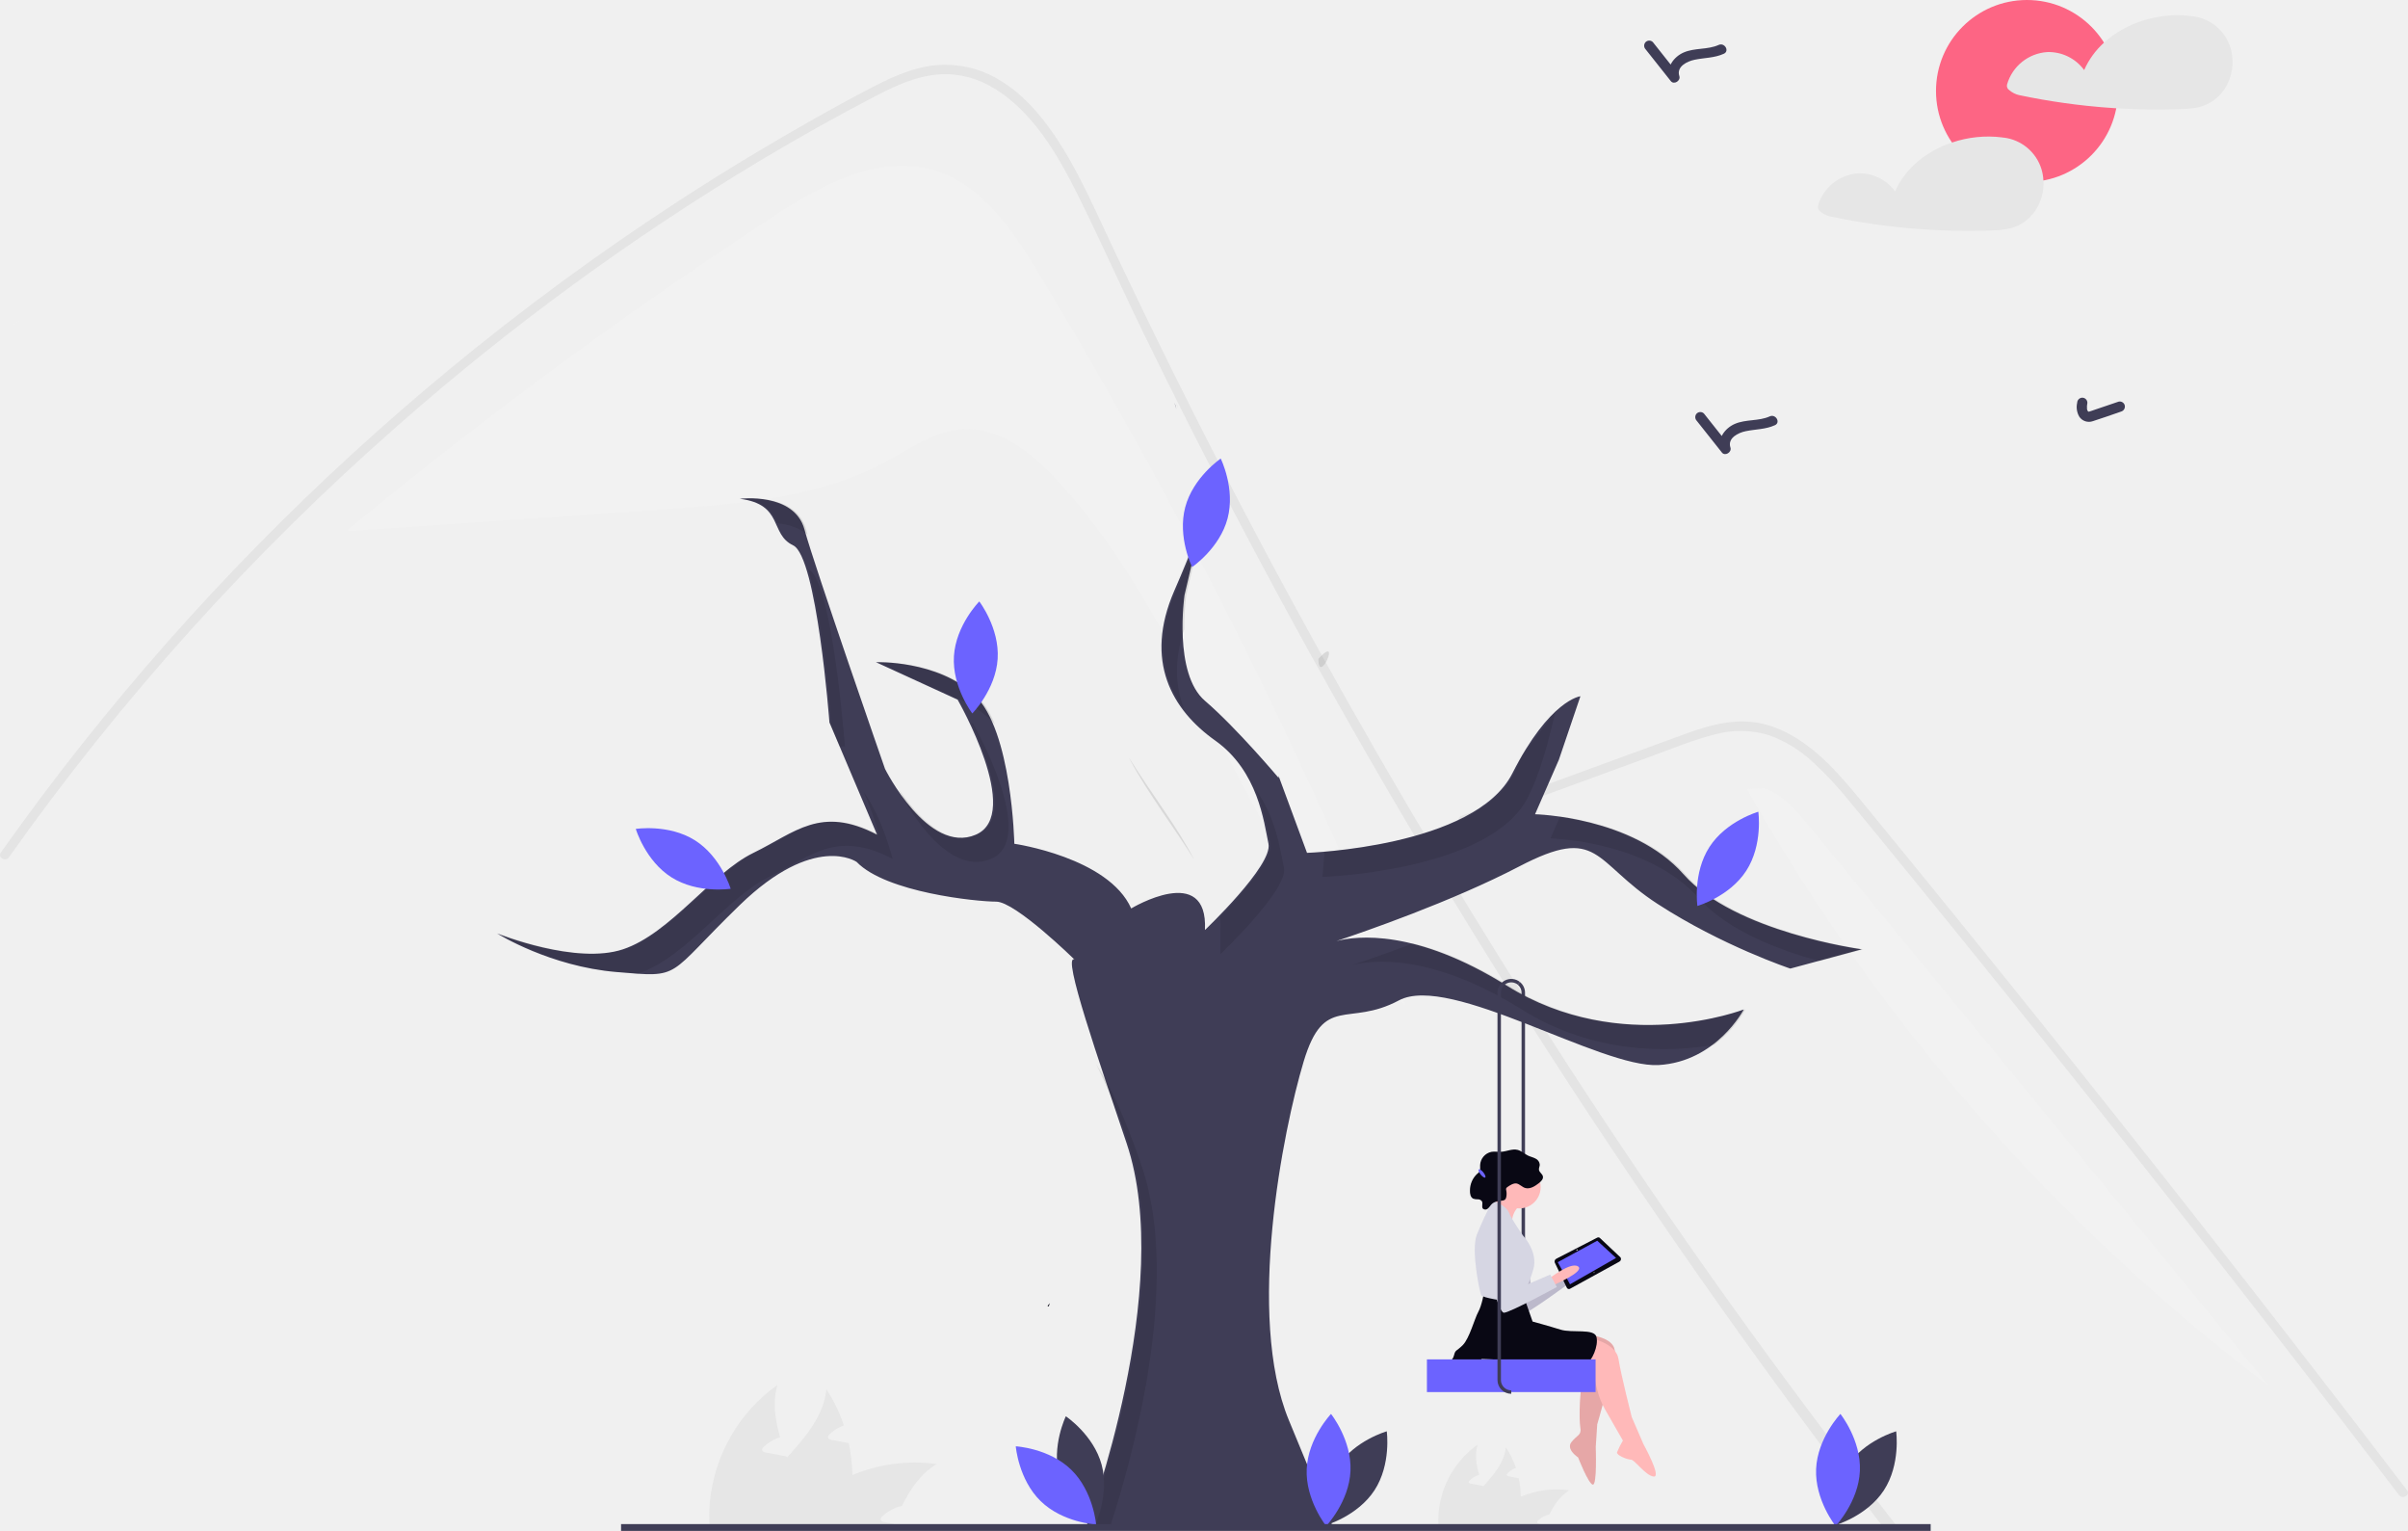
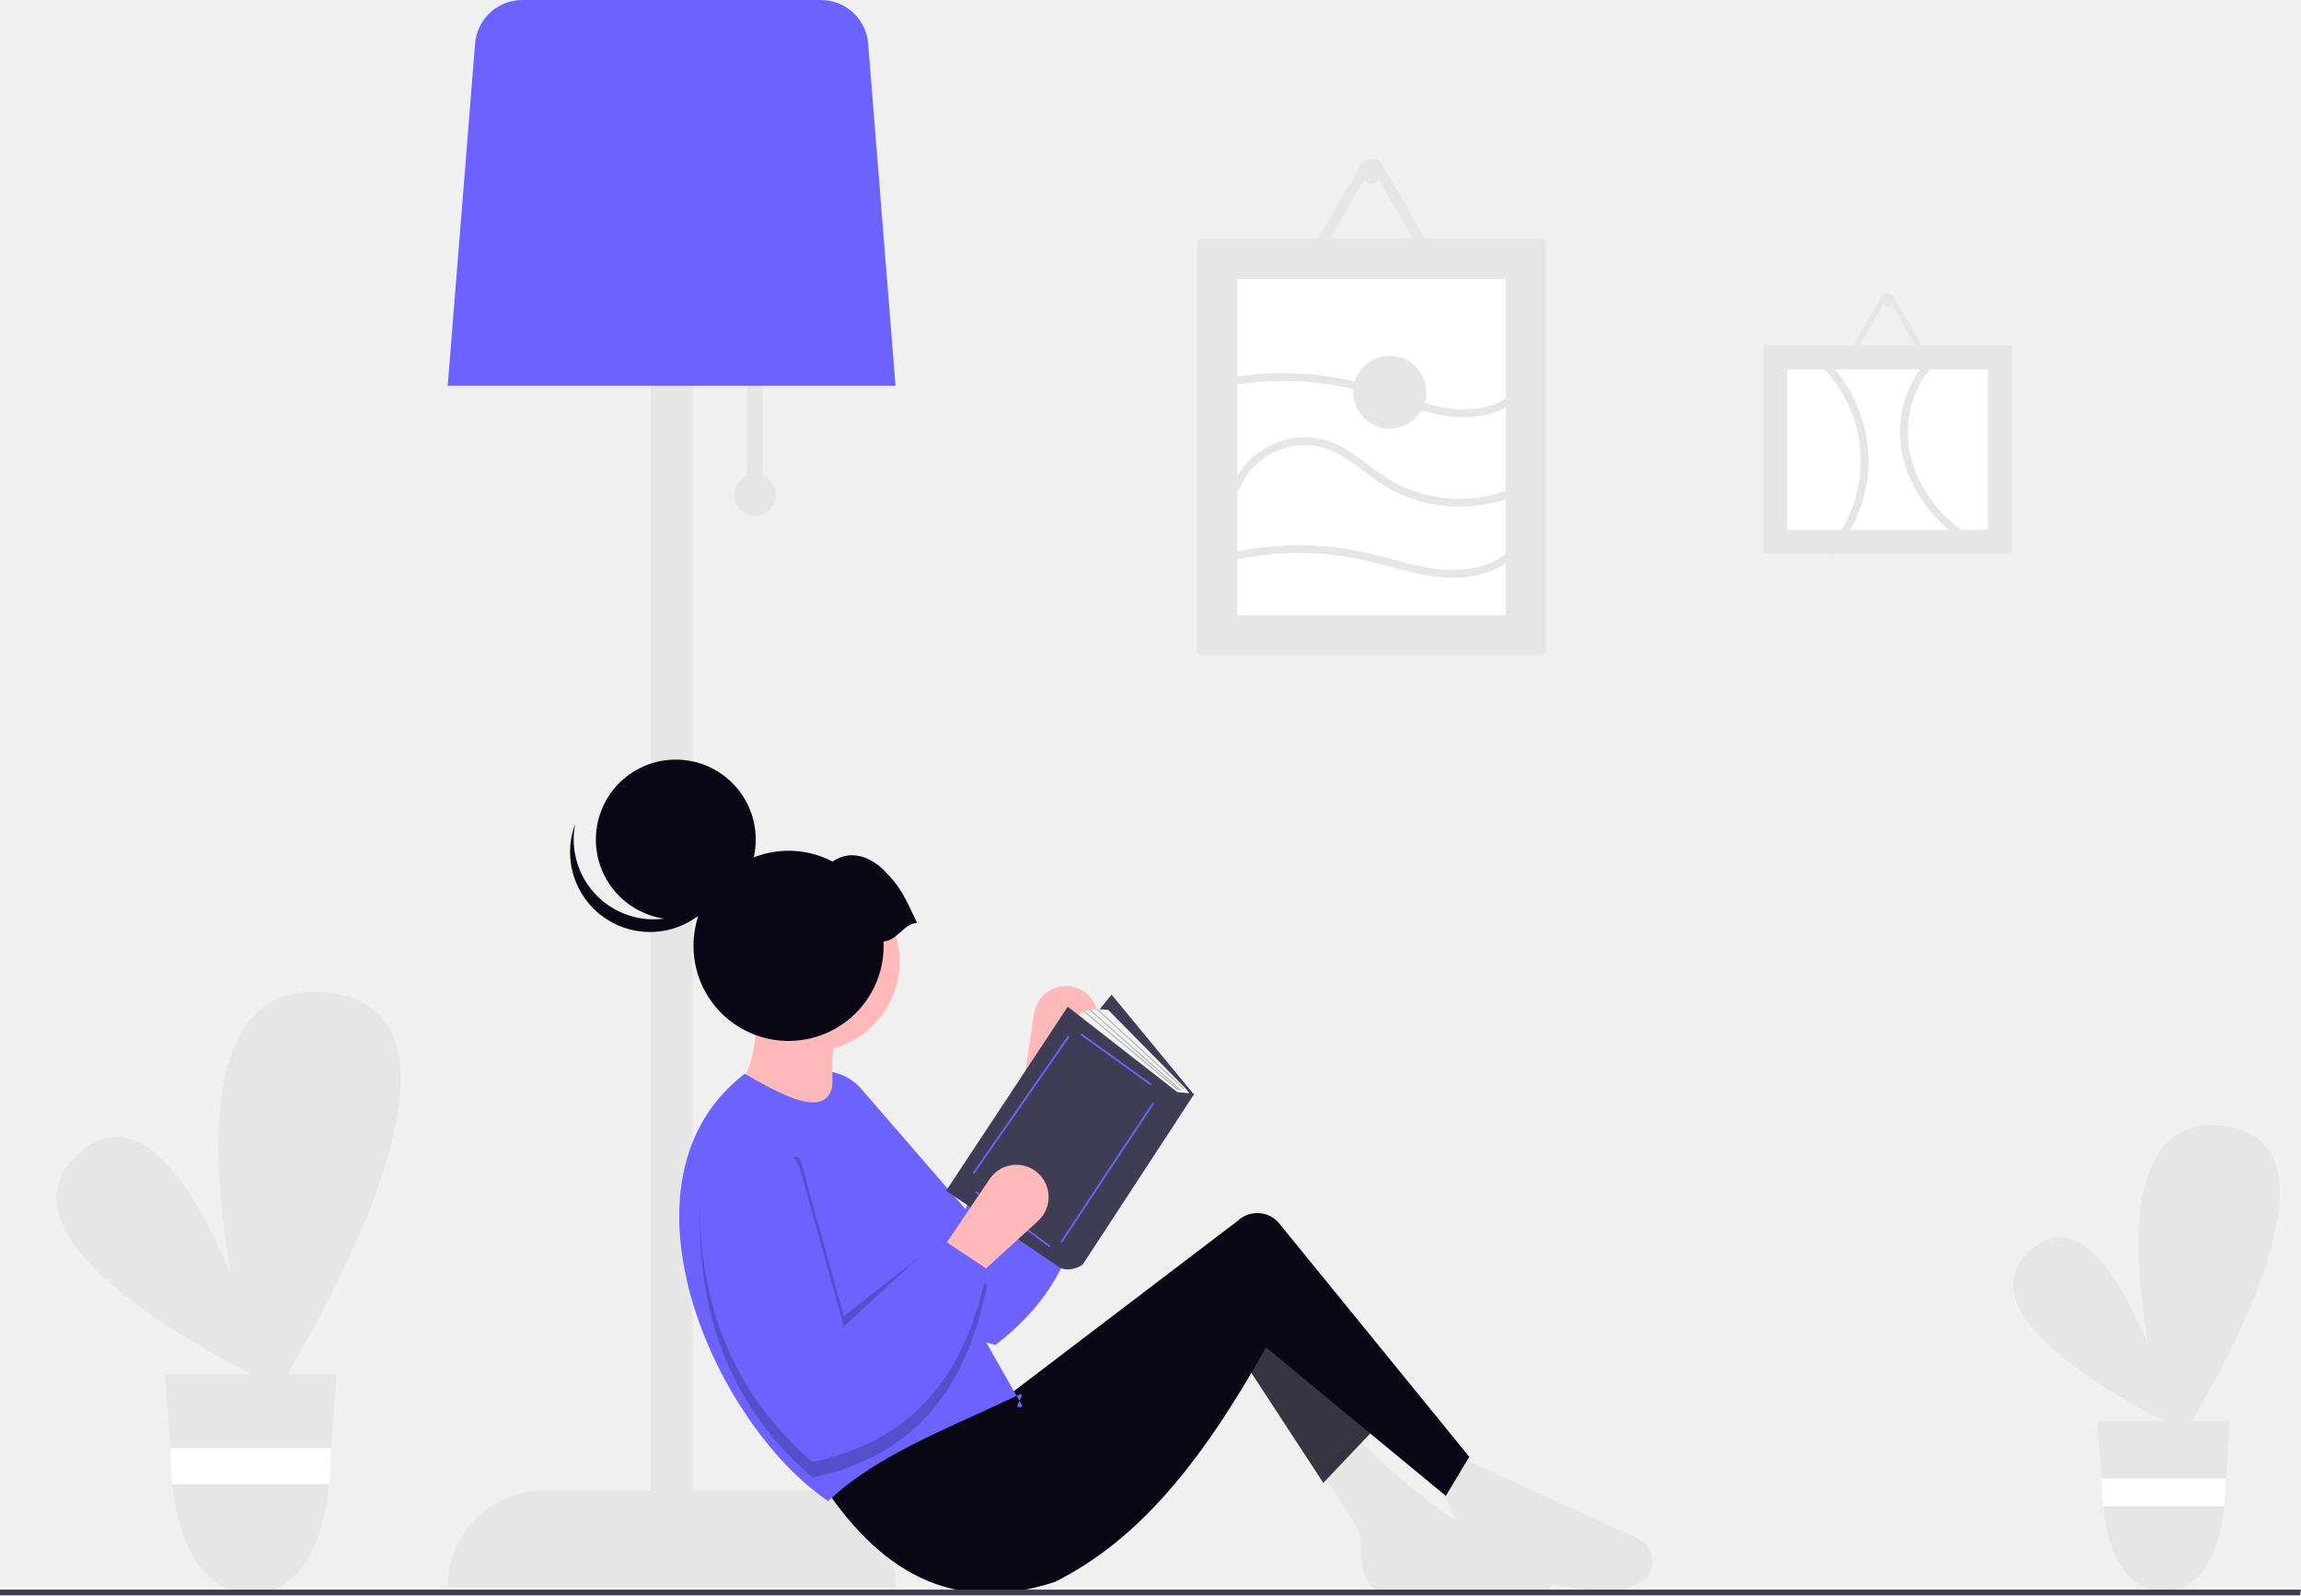
- <svg xmlns="http://www.w3.org/2000/svg" width="1026.163" height="652.19" viewBox="0 0 1026.163 652.19" role="img" artist="Katerina Limpitsouni" source="https://undraw.co/">
-   <g id="Group_24" data-name="Group 24" transform="translate(-671.106 -362.182)">
-     <path id="Path_400-5275" data-name="Path 400" d="M789.818,700.947a38.667,38.667,0,0,1-1.675,12.1c-.042.142-.092.285-.142.427H763.35a22.121,22.121,0,0,1,1.666-5.024c2.051-4.354,5.4-8.08,8.708-11.781,4.555-5.1,9-10.157,9.7-16.788a38.084,38.084,0,0,1,4.287,8.85,10.4,10.4,0,0,0-3.441,2.11c-.276.26-.569.636-.427,1,.134.3.5.4.829.469.787.151,1.574.3,2.361.444.62.126,1.248.243,1.876.36a41.114,41.114,0,0,1,.9,7.837Z" transform="translate(529.396 298.821)" fill="#e6e6e6" />
-     <path id="Path_401-5276" data-name="Path 401" d="M812.522,701.729c-3.952,2.4-6.464,6.121-8.516,10.282a10.516,10.516,0,0,0-4.781,2.512c-.285.26-.578.636-.427,1,.126.3.5.4.829.469.779.151,1.574.3,2.353.444-.076.176-.151.36-.226.536H775.63a36.928,36.928,0,0,1,3.927-4.488c.31-.31.628-.6.955-.9a39.074,39.074,0,0,1,11.3-7.134A39.766,39.766,0,0,1,812.522,701.729Z" transform="translate(527.398 295.325)" fill="#e6e6e6" />
-     <path id="Path_402-5277" data-name="Path 402" d="M776.294,713.263H753.033a37.786,37.786,0,0,1,.033-5.593,40,40,0,0,1,16.621-29.08c-1.206,4.3-.586,8.566.67,12.853-.176.059-.352.109-.511.176a10.4,10.4,0,0,0-3.441,2.11c-.276.26-.569.636-.427,1,.126.3.5.4.829.469.787.151,1.574.3,2.353.444.628.126,1.256.243,1.884.368.293.05.586.109.879.167.042.1.067.193.109.285a77.456,77.456,0,0,1,3.835,12.317,28.769,28.769,0,0,1,.385,3.157C776.277,712.376,776.294,712.819,776.294,713.263Z" transform="translate(531.088 299.031)" fill="#e6e6e6" />
-     <path id="Path_403-5278" data-name="Path 403" d="M595.239,716.406a67.042,67.042,0,0,1-2.9,20.978c-.073.247-.16.494-.247.74H549.35a38.362,38.362,0,0,1,2.889-8.71c3.557-7.549,9.364-14.009,15.1-20.426,7.9-8.841,15.606-17.61,16.826-29.107a66.033,66.033,0,0,1,7.433,15.345,18.037,18.037,0,0,0-5.967,3.659c-.479.45-.987,1.1-.74,1.728.232.523.871.7,1.437.813,1.365.261,2.729.523,4.094.769,1.074.218,2.163.421,3.252.624a71.276,71.276,0,0,1,1.568,13.588Z" transform="translate(439.118 274.17)" fill="#e6e6e6" />
-     <path id="Path_404-5279" data-name="Path 404" d="M625.594,702c-6.852,4.167-11.207,10.612-14.764,17.827a18.234,18.234,0,0,0-8.289,4.355c-.494.45-1,1.1-.74,1.728.218.523.871.7,1.437.813,1.35.261,2.729.523,4.079.769-.131.3-.261.624-.392.929H561.63a64.04,64.04,0,0,1,6.809-7.781c.537-.537,1.089-1.045,1.655-1.568a67.746,67.746,0,0,1,19.6-12.369A68.945,68.945,0,0,1,625.594,702Z" transform="translate(444.665 283.876)" fill="#e6e6e6" />
-     <path id="Path_405-5280" data-name="Path 405" d="M579.426,738.706H539.1a65.526,65.526,0,0,1,.058-9.7,69.348,69.348,0,0,1,28.817-50.419c-2.091,7.447-1.016,14.851,1.161,22.284-.3.1-.61.189-.885.3a18.037,18.037,0,0,0-5.967,3.658c-.479.45-.987,1.1-.74,1.728.218.523.871.7,1.437.813,1.365.261,2.729.523,4.079.769,1.089.218,2.178.421,3.266.639.508.087,1.016.189,1.524.29.073.174.116.334.189.494,2.555,7.041,5.342,14.14,6.649,21.355a49.856,49.856,0,0,1,.668,5.473C579.4,737.167,579.426,737.937,579.426,738.706Z" transform="translate(434.418 273.587)" fill="#e6e6e6" />
-     <path id="Path_406-5281" data-name="Path 406" d="M727.256,366.754c-11.134-18.414-24.327-38.076-44.989-44.089-23.927-6.963-48.507,6.87-69.356,20.52A2021.019,2021.019,0,0,0,433.051,475.7l.063.715,134.214-9.256c32.323-2.229,65.757-4.766,94.322-20.057,10.839-5.8,21.405-13.553,33.688-14.093,15.26-.671,28.566,9.987,39.023,21.122C796.216,520,814.115,620.727,883.51,678.6A2202.248,2202.248,0,0,0,727.256,366.754Z" transform="translate(386.582 111.963)" fill="#f2f2f2" />
-     <path id="Path_407-5282" data-name="Path 407" d="M1139.035,913.705h-6.126Q1052.925,809.79,982.393,699.052q-49.257-77.261-93.622-157.513-2.613-4.725-5.212-9.465Q865.2,498.582,847.7,464.641q-15.5-30.051-30.3-60.45c-2.816-5.792-5.56-11.6-8.289-17.435-6.431-13.7-12.732-27.481-19.511-41-6.838-13.661-15-27.888-26.61-38.152a58.328,58.328,0,0,0-4.674-3.775,48.9,48.9,0,0,0-5.778-3.644c-.2-.116-.406-.218-.61-.334a39.728,39.728,0,0,0-15.853-4.573c-11.541-.755-22.183,4.021-32.2,9.218q-25.347,13.218-49.925,27.96A1053.966,1053.966,0,0,0,500.462,444.708l-.363.319A1060.655,1060.655,0,0,0,334.543,628.8c-1.466,2.091-4.921.087-3.44-2q8.71-12.347,17.784-24.418A1063.718,1063.718,0,0,1,502.058,438.045q9.516-8.275,19.25-16.317a1066.25,1066.25,0,0,1,99.923-73.371q15.94-10.343,32.243-20.063,10.8-6.467,21.747-12.674c9.233-5.226,18.51-10.394,27.946-15.229,9.247-4.762,19.061-9.03,29.63-9.189a44.21,44.21,0,0,1,21.834,5.313c.2.116.421.218.624.348a58.176,58.176,0,0,1,11.323,8.275c15.345,14.212,25.609,36.511,33.593,53.627q6.032,12.957,12.209,25.8,23.322,48.8,48.459,96.729,13.436,25.587,27.38,50.956c1.423,2.628,2.874,5.255,4.326,7.868q50.39,91.045,107.109,178.418C1044.556,787.695,1089.154,849.626,1139.035,913.705Z" transform="translate(340.365 98.589)" fill="#e4e4e4" />
-     <path id="Path_409-5283" data-name="Path 409" d="M761.269,527.914l53.576-19.6,26.6-9.729c8.663-3.169,17.306-6.776,26.262-9.045a41.43,41.43,0,0,1,23.77.3,54.785,54.785,0,0,1,18.54,11.493,150.454,150.454,0,0,1,15.207,16.24c5.792,6.96,11.5,13.993,17.229,21q35.482,43.394,70.5,87.164t69.567,87.911q34.634,44.249,68.791,88.869,4.185,5.466,8.362,10.938c1.539,2.015,5.008.028,3.448-2.015q-34.41-45.068-69.3-89.767-34.975-44.806-70.433-89.232t-71.394-88.465q-8.953-10.971-17.935-21.919c-5.051-6.156-10.046-12.379-15.586-18.109-10.17-10.518-22.876-19.813-38.085-20.065-8.942-.148-17.6,2.689-25.9,5.7-8.957,3.24-17.892,6.541-26.837,9.813L773.7,519.131l-13.488,4.933c-2.394.875-1.36,4.735,1.061,3.85Z" transform="translate(533.756 185.633)" fill="#e4e4e4" />
-     <path id="Path_411-5284" data-name="Path 411" d="M337.858,366.286l-5.241,4.26c1.773-1.491,3.616-2.889,5.509-4.212Z" transform="translate(341.212 132.51)" fill="#f2f2f2" />
-     <path id="Path_412-5285" data-name="Path 412" d="M869.75,519.249c-5.274-6.42-10.976-13.141-18.864-15.749l-7.365.29a835.38,835.38,0,0,0,222.5,254.374Z" transform="translate(572.005 194.493)" fill="#f2f2f2" />
-     <path id="Path_435-5286" data-name="Path 435" d="M436.6,474.6l-1,1.2.544.182Z" transform="translate(681.88 442.75)" fill="#090814" />
-     <circle id="Ellipse_78" data-name="Ellipse 78" cx="38.762" cy="38.762" r="38.762" transform="translate(1496.126 362.182)" fill="#fd6584" />
-     <path id="Path_440-5287" data-name="Path 440" d="M1015.156,290.575a19.214,19.214,0,0,0-16.216-13.487,1.57,1.57,0,0,0-.261,0,2.069,2.069,0,0,0-.319-.073c-12.979-1.684-27.409,2.41-37.121,11.324a34.78,34.78,0,0,0-8.464,11.672,18.752,18.752,0,0,0-15.722-7.665,19.139,19.139,0,0,0-17.13,13.806,2.216,2.216,0,0,0,1,2.453,9.688,9.688,0,0,0,4.05,2.061c3.208.682,6.446,1.307,9.683,1.873q9.494,1.655,19.09,2.686,6.337.675,12.7,1.074c8.769.552,17.58.682,26.364.406,4.355-.145,8.536-.29,12.514-2.207a18.578,18.578,0,0,0,7.186-6.257A21.119,21.119,0,0,0,1015.156,290.575Z" transform="translate(606.485 92.016)" fill="#e6e6e6" />
-     <path id="Path_441-5288" data-name="Path 441" d="M960.481,330.961a19.829,19.829,0,0,0-.813-4.791,19.25,19.25,0,0,0-16.231-13.487,1.4,1.4,0,0,0-.246,0,2.731,2.731,0,0,0-.334-.073,48.189,48.189,0,0,0-21.326,2.192c-10.54,3.528-19.787,10.641-24.244,20.8a18.76,18.76,0,0,0-15.737-7.665,19.139,19.139,0,0,0-17.13,13.806,2.258,2.258,0,0,0,1,2.453,9.773,9.773,0,0,0,4.05,2.061c3.223.682,6.446,1.307,9.7,1.873q9.494,1.655,19.076,2.686a283.336,283.336,0,0,0,39.081,1.481c4.341-.145,8.536-.29,12.514-2.207a18.538,18.538,0,0,0,7.172-6.257,20.708,20.708,0,0,0,3.47-12.877Z" transform="translate(581.416 108.101)" fill="#e6e6e6" />
-     <path id="Path_442-5289" data-name="Path 442" d="M940.546,391.063a8.144,8.144,0,0,0,.908,5.929,4.947,4.947,0,0,0,5.751,1.9c4.06-1.261,8.066-2.737,12.092-4.105a2.229,2.229,0,0,0,1.521-2.679,2.2,2.2,0,0,0-2.678-1.521l-10.06,3.419c-.759.258-1.515.551-2.288.763-.081.022-.376.087-.36.086.037,0,.266.021.012,0q-.218-.066,0,.029l-.192-.109c.176.146-.021-.02-.082-.081s-.21-.27-.089-.093a2.686,2.686,0,0,1-.228-.4c.106.235-.093-.347-.107-.427a9.327,9.327,0,0,1,.154-2.716,2.188,2.188,0,0,0-2.178-2.178A2.233,2.233,0,0,0,940.546,391.063Z" transform="translate(615.741 142.719)" fill="#3f3d56" />
-     <path id="Path_443-5290" data-name="Path 443" d="M828.993,396.808l10.733,13.533c1.366,1.722,4.294-.142,3.64-2.119-1.338-4.042,3.28-6.294,6.468-6.96,4.229-.883,8.473-.74,12.486-2.558,2.549-1.155.338-4.909-2.2-3.761-4.694,2.126-10.168,1.152-14.922,3.22-4.249,1.849-7.608,6.459-6.034,11.216l3.64-2.119-10.733-13.533a2.193,2.193,0,0,0-3.079,0,2.228,2.228,0,0,0,0,3.08Z" transform="translate(565.163 144.621)" fill="#3f3d56" />
-     <path id="Path_444-5291" data-name="Path 444" d="M813.993,287.808l10.733,13.533c1.366,1.722,4.294-.142,3.64-2.119-1.338-4.042,3.28-6.294,6.468-6.96,4.229-.883,8.473-.74,12.486-2.558,2.549-1.155.338-4.909-2.2-3.761-4.694,2.126-10.168,1.152-14.922,3.22-4.249,1.849-7.608,6.459-6.034,11.216l3.64-2.119-10.733-13.533a2.193,2.193,0,0,0-3.08,0,2.228,2.228,0,0,0,0,3.08Z" transform="translate(558.387 95.382)" fill="#3f3d56" />
-     <g id="Group_23" data-name="Group 23" transform="translate(882.926 516.662)">
-       <path id="Path_344-5292" data-name="Path 344" d="M768.535,636.849h-1.467v-160.5a4.385,4.385,0,0,0-1.623-3.413l.927-1.137a5.847,5.847,0,0,1,2.163,4.55Z" transform="translate(-330.472 -207.925)" fill="#3f3d56" />
-       <path id="Path_345-5293" data-name="Path 345" d="M565.922,135.23a12.841,12.841,0,0,1,.843,2.7C566.355,136.513,566.032,135.553,565.922,135.23Z" transform="translate(-277.277 -118.191)" fill="#3f3d56" />
-       <path id="Path_346-5294" data-name="Path 346" d="M583.265,196.37a21.468,21.468,0,0,1-1.093,4.664Z" transform="translate(-281.608 -134.492)" fill="#3f3d56" />
-       <path id="Path_347-5295" data-name="Path 347" d="M607.908,326.648c-28.844,15.034-66.577,28.015-77.878,31.778,8.617-2.244,33.7-5.266,72.561,18.98,48.829,30.458,101.039,10.15,101.039,10.15s-11.6,22.244-36.259,23.688-88.953-39.156-110.7-27.553-31.91-2.9-40.615,26.109S491.4,518.083,509.773,562.563l18.364,44.473H423.718s37.711-100.555,16.919-162.43C429,409.953,412.922,363.9,418.4,366.287c0,0-25.141-24.656-33.354-24.656s-46.9-3.865-59.463-16.919c0,0-17.887-12.57-49.8,18.371s-24.172,30.942-52.694,28.521c-28.074-2.384-50.068-16-50.75-16.428.814.33,33.6,13.436,53.647,6.762,20.307-6.769,37.711-32.394,55.6-41.092s28.521-20.308,52.694-7.737l-15.929-37.557-4.364-10.289-.007-.015s-5.324-70.581-15.474-75.414-3.865-17.4-22.72-19.823c0,0,23.2-2.9,27.553,13.054s34.33,102.007,34.33,102.007,18.364,36.735,38.671,28.037-7.737-57.527-7.737-57.527L333.8,239.624s26.109-.968,42.06,14.022,16.919,63.328,16.919,63.328,40.124,5.8,49.8,27.561c0,0,32.87-19.823,31.426,9.182,0,0,29.005-27.553,27.069-36.743s-4.349-30.942-22.72-43.989-30.458-33.846-17.4-63.819c7.341-16.861,10.553-25.918,11.962-30.619L465.293,211.1S460.46,244.457,474,256.059c.037.029.066.059.1.088,13.516,11.617,31.316,32.79,31.316,32.79l-.051-.931L517.5,320.847S589.052,318.426,605,287s29.013-32.87,29.013-32.87L624.827,281.2l-10.15,23.2s41.576.968,63.328,25.625,75.9,31.91,75.9,31.91l-30.45,8.214s-29.013-9.666-56.566-27.553S642.23,308.76,607.908,326.648Z" transform="translate(-172.342 -111.998)" fill="#3f3d56" />
-       <path id="Path_348-5296" data-name="Path 348" d="M751.2,314.74c-3.058,13.538-6.659,26.615-11.719,36.581-15.951,31.426-87.5,33.846-87.5,33.846s.337-4.151.851-10.7c18.166-1.5,67.823-7.884,80.782-33.413,1.188-2.332,2.288-4.84,3.33-7.481Z" transform="translate(-300.221 -166.051)" opacity="0.1" />
-       <path id="Path_350-5297" data-name="Path 350" d="M649.021,243.61C648.915,255.513,659.234,232.511,649.021,243.61Z" transform="translate(-298.991 -117.445)" opacity="0.1" />
-       <path id="Path_351-5298" data-name="Path 351" d="M592.564,419.379v10.636s29.006-27.556,27.073-36.741c-1.479-7.025-3.249-21.4-12.213-33.611,4.04,9.23,5.27,18.233,6.346,23.344,1.387,6.587-13.136,22.619-21.464,31.164A22.034,22.034,0,0,1,592.564,419.379Z" transform="translate(-284.31 -178.028)" opacity="0.1" />
-       <path id="Path_352-5299" data-name="Path 352" d="M539.6,341.567c.23.49.467.972.718,1.438,7.413,13.768,18.59,28.4,26.952,41.845C560.515,371.538,548.753,356.315,539.6,341.567Z" transform="translate(-270.259 -173.204)" opacity="0.1" />
-       <path id="Path_353-5300" data-name="Path 353" d="M735.768,467.352c-15.9-9.92-29.5-15.273-40.6-17.985-11.648,4.384-21.235,7.653-26.058,9.258,8.651-2.24,33.715-5.214,72.526,18.994,30.451,18.994,62.215,18.245,81.814,14.991A50.654,50.654,0,0,0,836.807,477.5S784.6,497.808,735.768,467.352Z" transform="translate(-304.787 -201.945)" opacity="0.1" />
-       <path id="Path_354-5301" data-name="Path 354" d="M568.45,283.969c-3.9-9.552-4.541-20.918-.062-34.237a104.5,104.5,0,0,1,.834-14.44l7.612-32.563c-1.4,4.7-4.615,13.755-11.963,30.63C555.568,254.721,559.04,271.414,568.45,283.969Z" transform="translate(-275.536 -136.187)" opacity="0.1" />
-       <path id="Path_355-5302" data-name="Path 355" d="M841.944,400.313c-15.087-17.1-39.7-22.8-53.377-24.694l-4.086,9.339s41.575.967,63.33,25.622c12.064,13.672,34.086,21.991,51.314,26.691l18.719-5.051S863.7,424.968,841.944,400.313Z" transform="translate(-335.547 -182.282)" opacity="0.1" />
-       <path id="Path_356-5303" data-name="Path 356" d="M445.3,379.177c20.3-8.7-7.735-57.529-7.735-57.529l-.767-.352c6.99,14.749,17.128,41.4,2.635,47.613-13.562,5.812-26.26-8.648-33.2-18.893l.39,1.122S425,387.878,445.3,379.177Z" transform="translate(-234.702 -167.799)" opacity="0.1" />
-       <path id="Path_358-5304" data-name="Path 358" d="M583.172,201.034a21.451,21.451,0,0,0,1.09-4.661Z" transform="translate(-281.874 -134.493)" opacity="0.1" />
-       <path id="Path_359-5305" data-name="Path 359" d="M232.561,438.711c.1-.031.2-.06.293-.092,20.3-6.768,37.708-32.39,55.6-41.092s28.523-20.3,52.695-7.735c0,0-4.229-17.31-12.424-28.682a112.786,112.786,0,0,1,6.556,18.414c-24.172-12.569-34.807-.967-52.695,7.735s-35.291,34.324-55.6,41.092-53.662-6.768-53.662-6.768,22.238,14.02,50.761,16.437C227.35,438.3,230.134,438.54,232.561,438.711Z" transform="translate(-172.605 -178.414)" opacity="0.1" />
-       <path id="Path_360-5306" data-name="Path 360" d="M368.767,307.5s-.792.015-2.229.037l-4.364-10.289c.477-.007.726-.015.726-.015s-3.359-44.517-9.827-65.264c.081.037.147.081.22.117C363.442,236.92,368.767,307.5,368.767,307.5Z" transform="translate(-220.527 -143.983)" opacity="0.1" />
-       <path id="Path_361-5307" data-name="Path 361" d="M525.5,715.66c8.858-27.154,30.16-102.242,13.389-152.168-7.243-21.561-13.957-35.309-19.632-44.08a249.23,249.23,0,0,1,13.765,33.813C553.811,615.1,516.1,715.66,516.1,715.66Z" transform="translate(-263.993 -220.619)" opacity="0.1" />
-       <path id="Path_363-5308" data-name="Path 363" d="M338.4,211.727a12.649,12.649,0,0,0,1.988,2.542,14.267,14.267,0,0,0-1.988-2.542Z" transform="translate(-216.614 -138.586)" opacity="0.1" />
-       <path id="Path_364-5309" data-name="Path 364" d="M441.42,310.3a23.561,23.561,0,0,1,2.1,2.26c-2.118-5.091-4.733-9.493-7.963-12.527-15.953-14.987-42.059-14.02-42.059-14.02l32.739,15.005A46.753,46.753,0,0,1,441.42,310.3Z" transform="translate(-231.305 -158.39)" opacity="0.1" />
-       <path id="Path_366-5310" data-name="Path 366" d="M567.737,137.85a13.836,13.836,0,0,0-.878-2.782S567.231,136.112,567.737,137.85Z" transform="translate(-277.525 -118.148)" opacity="0.1" />
-       <path id="Path_367-5311" data-name="Path 367" d="M329.674,201.4c4.261.522,9.162,1.829,12.9,4.861-.244-.825-.457-1.564-.626-2.185-4.351-15.953-27.556-13.053-27.556-13.053C324.878,192.369,327.587,196.854,329.674,201.4Z" transform="translate(-210.214 -133.012)" opacity="0.1" />
-       <path id="Path_368-5312" data-name="Path 368" d="M954.864,747.711c-7.21,11.057-5.234,25.12-5.234,25.12s13.665-3.864,20.875-14.921,5.234-25.119,5.234-25.119S962.074,736.654,954.864,747.711Z" transform="translate(-379.512 -277.509)" fill="#3f3d56" />
-       <path id="Path_369-5313" data-name="Path 369" d="M957.45,746.973c-.57,13.187-10.359,23.475-10.359,23.475s-8.865-11.094-8.3-24.281,10.359-23.475,10.359-23.475S958.02,733.786,957.45,746.973Z" transform="translate(-376.682 -274.817)" fill="#6c63ff" />
-       <path id="Path_370-5314" data-name="Path 370" d="M791.088,639.4s8.3-8.7,11.692-6.952-9.763,9.534-9.763,9.534Z" transform="translate(-337.308 -250.693)" fill="#ffb9b9" />
-       <path id="Path_371-5315" data-name="Path 371" d="M791.088,639.4s8.3-8.7,11.692-6.952-9.763,9.534-9.763,9.534Z" transform="translate(-337.308 -250.693)" opacity="0.1" />
-       <path id="Path_372-5316" data-name="Path 372" d="M755.707,615.975s-3.05,5.466-2.252,11.359,8.1,24.8,10.577,24.465,20.86-13.879,20.86-13.879l-3.505-4.894-13.426,8.135S765.916,612.066,755.707,615.975Z" transform="translate(-327.239 -246.268)" fill="#d0cde1" />
-       <path id="Path_373-5317" data-name="Path 373" d="M814.427,630.484,793.5,641.98a1,1,0,0,1-1.465-.432L786.9,630.831a1.338,1.338,0,0,1,.686-1.607l17.378-8.957a1.015,1.015,0,0,1,1.33.254l8.68,8.178a1.289,1.289,0,0,1-.55,1.785Z" transform="translate(-336.176 -247.47)" fill="#090814" />
-       <path id="Path_374-5318" data-name="Path 374" d="M641.177,517.422l-19.622,11.216-5.222-9.411,16.833-9.154Z" transform="translate(-164.324 -135.992)" fill="#6c63ff" />
-       <ellipse id="Ellipse_73" data-name="Ellipse 73" cx="0.289" cy="0.246" rx="0.289" ry="0.246" transform="translate(459.83 378.096) rotate(-50.158)" fill="#f2f2f2" />
-       <ellipse id="Ellipse_74" data-name="Ellipse 74" cx="0.193" cy="0.164" rx="0.193" ry="0.164" transform="translate(467.241 387.703) rotate(-50.158)" fill="#f2f2f2" />
-       <path id="Path_375-5319" data-name="Path 375" d="M755.707,615.975s-3.05,5.466-2.252,11.359,8.1,24.8,10.577,24.465,20.86-13.879,20.86-13.879l-3.505-4.894-13.426,8.135S765.916,612.066,755.707,615.975Z" transform="translate(-327.239 -246.268)" opacity="0.1" />
-       <path id="Path_376-5320" data-name="Path 376" d="M783.44,642.2s9.389-7.511,12.519-5.32-10.954,8.137-10.954,8.137Z" transform="translate(-335.27 -251.83)" fill="#ffb9b9" />
-       <circle id="Ellipse_75" data-name="Ellipse 75" cx="9.076" cy="9.076" r="9.076" transform="translate(426.575 342.168)" fill="#ffb9b9" />
-       <path id="Path_377-5321" data-name="Path 377" d="M805.5,677.134s9.7,1.252,9.389,7.2S807.379,715,807.379,715l-.626,9.7s.626,16.274-1.252,15.961-6.259-11.58-6.259-11.58-5.32-3.443-2.817-6.572,4.382-2.817,3.756-6.259-.313-17.839,1.565-22.221,2.972-6.8,2.972-6.8l-6.1-.4Z" transform="translate(-338.553 -262.671)" fill="#ffb9b9" />
-       <path id="Path_378-5322" data-name="Path 378" d="M805.5,677.134s9.7,1.252,9.389,7.2S807.379,715,807.379,715l-.626,9.7s.626,16.274-1.252,15.961-6.259-11.58-6.259-11.58-5.32-3.443-2.817-6.572,4.382-2.817,3.756-6.259-.313-17.839,1.565-22.221,2.972-6.8,2.972-6.8l-6.1-.4Z" transform="translate(-338.553 -262.671)" opacity="0.1" />
-       <path id="Path_379-5323" data-name="Path 379" d="M807.509,679.268s9.389,2.191,10.328,8.45,5.633,24.724,5.633,24.724l5.008,11.58s7.824,14.084,4.381,13.771-8.137-7.2-9.7-7.2-6.259-1.878-5.946-3.13a36.3,36.3,0,0,1,2.5-5.007l-7.572-13.19a32.038,32.038,0,0,1-3.284-8.128,56.98,56.98,0,0,1-1.663-8.1c0-2.191-6.259-3.13-6.259-3.13Z" transform="translate(-339.934 -263.239)" fill="#ffb9b9" />
-       <path id="Path_380-5324" data-name="Path 380" d="M756.888,651.956l4.382,12.519s6.885,1.878,11.893,3.443,14.4-.626,15.335,3.13-1.878,10.328-4.695,11.893-4.382,3.13-13.458.626-30.671-3.13-30.671-3.13a15.687,15.687,0,0,1-6.885,2.191c-4.069.313-5.007.626-6.259-.313s.626-.939,1.252-3.443.939-1.565,3.756-4.382,5.008-11.267,6.572-14.083,2.5-8.45,2.5-8.45Z" transform="translate(-319.984 -255.958)" fill="#090814" />
-       <path id="Path_381-5325" data-name="Path 381" d="M762.445,598.906a9.164,9.164,0,0,0-3.755,7.2c0,4.695-9.389-5.007-9.389-5.007s5.008-6.259,5.008-8.137S762.445,598.906,762.445,598.906Z" transform="translate(-326.168 -240.151)" fill="#ffb9b9" />
-       <path id="Path_382-5326" data-name="Path 382" d="M748.195,598.614s5.633,2.191,6.885,5.32,5.946,9.7,5.946,9.7,6.572,6.885,4.382,14.4-4.069,9.389-4.069,10.641-3.13,3.443-5.633,3.13-11.893-1.565-12.519-2.817-4.382-19.091-1.878-25.663a151.889,151.889,0,0,1,6.885-14.709Z" transform="translate(-323.809 -241.736)" fill="#d6d6e3" />
-       <path id="Path_383-5327" data-name="Path 383" d="M761.348,585.526c2.031.482,4.024-.812,5.688-2.1.945-.729,1.985-1.768,1.7-2.94-.257-1.04-1.482-1.63-1.661-2.687-.124-.735.305-1.449.34-2.194a3.1,3.1,0,0,0-1.822-2.658c-.99-.533-2.112-.755-3.129-1.232-1.552-.728-2.843-2.041-4.5-2.461-2.265-.574-4.571.649-6.9.807-1.409.1-2.836-.2-4.231.03a6.039,6.039,0,0,0-4.838,5.7c-.018,1,.181,2.107-.413,2.9a4.379,4.379,0,0,1-.8.721,9.636,9.636,0,0,0-3.118,7.168c-.053,1.327.225,2.9,1.4,3.466a5.2,5.2,0,0,0,1.962.273,2.05,2.05,0,0,1,1.732.827c.536.946-.267,2.343.434,3.168a1.589,1.589,0,0,0,2.17-.114c.615-.528,1-1.288,1.582-1.853,1.134-1.1,2.817-1.3,4.372-1.465a2.219,2.219,0,0,0,1.283-.421,1.983,1.983,0,0,0,.526-1.078,6.685,6.685,0,0,0,.008-2.832,1.574,1.574,0,0,1-.036-.9,1.273,1.273,0,0,1,.459-.514c.964-.724,2.652-1.778,3.9-1.579C758.852,583.787,759.946,585.193,761.348,585.526Z" transform="translate(-323.063 -233.869)" fill="#090814" />
-       <path id="Path_384-5328" data-name="Path 384" d="M751.349,613.921s-3.755,5.008-3.755,10.954,4.695,25.663,7.2,25.663,22.534-10.954,22.534-10.954l-2.817-5.32-14.4,6.259S761.99,611.417,751.349,613.921Z" transform="translate(-325.711 -245.776)" fill="#d6d6e3" />
-       <rect id="Rectangle_124" data-name="Rectangle 124" width="71.872" height="13.934" transform="translate(396.26 424.635)" fill="#6c63ff" />
-       <path id="Path_385-5329" data-name="Path 385" d="M759.525,646.749a5.874,5.874,0,0,1-5.867-5.867V475.87a5.867,5.867,0,0,1,9.571-4.55l-.927,1.137a4.4,4.4,0,0,0-7.178,3.413V640.882a4.405,4.405,0,0,0,4.4,4.4Z" transform="translate(-327.328 -207.446)" fill="#3f3d56" />
-       <ellipse id="Ellipse_76" data-name="Ellipse 76" cx="0.733" cy="2.2" rx="0.733" ry="2.2" transform="translate(417.781 344.177) rotate(-38.768)" fill="#6c63ff" />
-       <path id="Path_386-5330" data-name="Path 386" d="M658.864,747.711c-7.21,11.057-5.234,25.12-5.234,25.12s13.665-3.864,20.875-14.921,5.234-25.119,5.234-25.119S666.074,736.654,658.864,747.711Z" transform="translate(-300.594 -277.509)" fill="#3f3d56" />
-       <path id="Path_387-5331" data-name="Path 387" d="M661.45,746.973c-.57,13.187-10.359,23.475-10.359,23.475s-8.865-11.094-8.3-24.281,10.359-23.475,10.359-23.475S662.02,733.786,661.45,746.973Z" transform="translate(-297.764 -274.817)" fill="#6c63ff" />
-       <path id="Path_388-5332" data-name="Path 388" d="M498.689,749.564c3.447,12.742,15.253,20.633,15.253,20.633s6.218-12.767,2.771-25.509-15.253-20.633-15.253-20.633S495.242,736.823,498.689,749.564Z" transform="translate(-259.073 -275.18)" fill="#3f3d56" />
-       <path id="Path_389-5333" data-name="Path 389" d="M497.38,751.475c9.458,9.207,10.614,23.361,10.614,23.361s-14.18-.774-23.638-9.982-10.614-23.361-10.614-23.361S487.922,742.268,497.38,751.475Z" transform="translate(-252.699 -279.83)" fill="#6c63ff" />
-       <path id="Path_390-5334" data-name="Path 390" d="M456.433,275.161c-.822,13.174-10.807,23.272-10.807,23.272S436.975,287.172,437.8,274,448.6,250.725,448.6,250.725,457.256,261.986,456.433,275.161Z" transform="translate(-243.101 -148.984)" fill="#6c63ff" />
-       <path id="Path_392-5335" data-name="Path 392" d="M278.152,387.6c11.166,7.04,15.238,20.644,15.238,20.644s-14.031,2.191-25.2-4.849-15.239-20.644-15.239-20.644S266.986,380.563,278.152,387.6Z" transform="translate(-193.835 -184.099)" fill="#6c63ff" />
-       <path id="Path_393-5336" data-name="Path 393" d="M589.908,193.231c-3.367,12.763-15.124,20.728-15.124,20.728s-6.3-12.728-2.93-25.491,15.124-20.728,15.124-20.728S593.276,180.468,589.908,193.231Z" transform="translate(-278.593 -126.859)" fill="#6c63ff" />
-       <path id="Path_395-5337" data-name="Path 395" d="M890.547,398.026c-7.169,11.083-20.82,15-20.82,15s-2.027-14.055,5.142-25.139,20.82-15,20.82-15S897.716,386.943,890.547,398.026Z" transform="translate(-358.204 -181.554)" fill="#6c63ff" />
-       <path id="Path_396-5338" data-name="Path 396" d="M866,206" transform="translate(-357.28 -137.06)" fill="#3f3d56" />
+ <svg xmlns="http://www.w3.org/2000/svg" width="924.828" height="641.181" viewBox="0 0 924.828 641.181" role="img" artist="Katerina Limpitsouni" source="https://undraw.co/">
+   <g id="Group_38" data-name="Group 38" transform="translate(-518.523 -233.926)">
+     <path id="Path_568-4747" data-name="Path 568" d="M265.274,678.706S147.642,624.554,188.966,587,265.274,678.706,265.274,678.706Z" transform="translate(361.027 110.69)" fill="#e6e6e6" />
+     <path id="Path_569-4748" data-name="Path 569" d="M260.278,693.981S206.21,516.33,285.827,524.826,260.278,693.981,260.278,693.981Z" transform="translate(363.975 108.052)" fill="#e6e6e6" />
+     <path id="Path_570-4749" data-name="Path 570" d="M221.829,671.266l2.269,29.717.036.513a136.548,136.548,0,0,0,.7,13.9c3.08,30.311,16.317,44.125,31.788,44.125s28.132-13.814,31.212-44.126a136.537,136.537,0,0,0,.7-13.9l.018-.414.009-.1,2.278-29.717Z" transform="translate(363.003 115.011)" fill="#e6e6e6" />
+     <path id="Path_571-4750" data-name="Path 571" d="M288.464,699.637l-.009.1-.018.414a136.555,136.555,0,0,1-.7,13.9h-63a136.529,136.529,0,0,1-.7-13.9l-.036-.513Z" transform="translate(363.105 116.357)" fill="#fff" />
+     <path id="Path_572-4751" data-name="Path 572" d="M996.892,695.05s-91.073-41.926-59.079-71S996.892,695.05,996.892,695.05Z" transform="translate(396.638 112.52)" fill="#e6e6e6" />
+     <path id="Path_573-4752" data-name="Path 573" d="M993.024,706.875s-41.861-137.54,19.781-130.962S993.024,706.875,993.024,706.875Z" transform="translate(398.921 110.478)" fill="#e6e6e6" />
+     <path id="Path_574-4753" data-name="Path 574" d="M963.256,689.289l1.757,23.008.028.4a105.7,105.7,0,0,0,.544,10.758c2.384,23.468,12.633,34.163,24.611,34.163s21.781-10.7,24.165-34.163a105.684,105.684,0,0,0,.544-10.758l.014-.321.007-.077,1.764-23.008Z" transform="translate(398.167 115.866)" fill="#e6e6e6" />
+     <path id="Path_575-4754" data-name="Path 575" d="M1014.846,711.255l-.007.077-.014.321a105.684,105.684,0,0,1-.544,10.758H965.505a105.683,105.683,0,0,1-.544-10.758l-.028-.4Z" transform="translate(398.247 116.908)" fill="#fff" />
+     <path id="Path_576-4755" data-name="Path 576" d="M451.762,328.343V287.926h-6.285v40.417a8.379,8.379,0,1,0,6.285,0Z" transform="translate(373.361 96.83)" fill="#e6e6e6" />
+     <path id="Path_577-4756" data-name="Path 577" d="M471.643,739.546H428.7V217.926H411.94v521.62H369A38.755,38.755,0,0,0,330.241,778.3H510.4a38.755,38.755,0,0,0-38.755-38.755Z" transform="translate(368.144 93.51)" fill="#e6e6e6" />
+     <path id="Path_578-4757" data-name="Path 578" d="M330.324,298.945H510.307L499.3,161.376a19.061,19.061,0,0,0-18.9-17.45H360.231a19.061,19.061,0,0,0-18.9,17.45Z" transform="translate(368.148 90)" fill="#6c63ff" />
+     <path id="Path_579-4758" data-name="Path 579" d="M570.485,522.454h0a12.957,12.957,0,0,0-14.934,10.829l-5.067,33.254,17.241,4.573,12.633-30.984a12.957,12.957,0,0,0-9.872-17.673Z" transform="translate(378.59 107.945)" fill="#ffb9b9" />
+     <path id="Path_580-4759" data-name="Path 580" d="M574.718,564.927c9.568,38.024,5.45,72.8-30.179,100.109-42.734-11.78-71.157-40.2-88.5-81.509a20.618,20.618,0,0,1,11.891-27.33h0a20.607,20.607,0,0,1,22.686,5.847l41.93,48.4,19.67-48.8Z" transform="translate(374.035 109.493)" fill="#6c63ff" />
+     <path id="Path_581-4760" data-name="Path 581" d="M781.443,757.4c-39.02-2.073-63.26-15.471-69.13-42.945l6.285-11.522,71.953,32.778a10.064,10.064,0,0,1-.708,18.608Z" transform="translate(386.265 116.513)" fill="#e6e6e6" />
+     <path id="Path_582-4761" data-name="Path 582" d="M753.521,758.054c-20.274-.614-39.771-.423-58.246.827a12.34,12.34,0,0,1-13.142-11.329l-1.109-13.865-15.711-25.138,13.617-13.617c22.883,22.791,47.979,41.934,77.785,53.314a5.375,5.375,0,0,1-3.193,9.807Z" transform="translate(384.036 116.134)" fill="#e6e6e6" />
+     <path id="Path_583-4762" data-name="Path 583" d="M652.447,663.377C626.558,709.7,601.1,740.929,567.6,757.646c-41.2,13.6-71.32-4.418-94.792-41.373L540.9,671.233l9.951,9.951,90.182-68.626a11.515,11.515,0,0,1,16.2.36l76.921,94.451-9.427,15.711Z" transform="translate(374.906 112.077)" fill="#090814" />
+     <path id="Path_584-4763" data-name="Path 584" d="M509.4,572.185l-35.613-54.466,8.379-15.712L529.3,551.236Z" transform="translate(540.995 257.736)" fill="#090814" opacity="0.798" />
+     <path id="Path_585-4764" data-name="Path 585" d="M481.115,577.972l-39.8-13.617a49.433,49.433,0,0,0,7.332-31.423h32.47C479.268,548.914,478.991,564.073,481.115,577.972Z" transform="translate(373.412 108.45)" fill="#ffb9b9" />
+     <path id="Path_586-4765" data-name="Path 586" d="M557.156,689.619c-5.967,2.45,3.448-7.028-2.195-4.329-27.275,13.05-56.131,23.638-75.939,42.421-46.289-31.433-89.193-129.062-33.518-171.778,19,11.121,35.98,19.079,35.613,0Z" transform="translate(372.362 109.541)" fill="#6c63ff" />
+     <path id="Path_587-4766" data-name="Path 587" d="M542.538,628.892l-19.377-6.808-38.231,29.852-17.138-61.7c-1.189-4.279-3.115-2.11-5.88.862a20.6,20.6,0,0,0-34.568,14.2C425.3,650.054,438.8,687.915,472.36,716.876c43.895-9.4,62.523-39.055,70.178-77.51l-2.075-1.383Q541.61,633.526,542.538,628.892Z" transform="translate(372.74 110.949)" opacity="0.2" />
+     <path id="Path_589-4767" data-name="Path 589" d="M380.285,441.121l32.593,38.318,48.89-57.7-33.034-40.081Z" transform="translate(536.56 252.028)" fill="#3f3d56" />
+     <path id="Path_590-4768" data-name="Path 590" d="M610.368,566.721l-38.759-31.712c2.2-5.285,12.773-3.524,12.773-3.524l30.34,30.759a16.6,16.6,0,0,1,2.693,3.6h0Z" transform="translate(379.592 108.368)" fill="#f2f2f2" />
+     <path id="Path_591-4769" data-name="Path 591" d="M614.5,564.566l-44.045-34.355-48.89,74L567.6,635.258c4.4,1.762,8.809-1.321,8.809-1.321l44.926-68.71Z" transform="translate(377.219 108.321)" fill="#3f3d56" />
+     <rect id="Rectangle_195" data-name="Rectangle 195" width="0.714" height="34.715" transform="matrix(0.584, -0.812, 0.812, 0.584, 952.756, 649.837)" fill="#6c63ff" />
+     <rect id="Rectangle_196" data-name="Rectangle 196" width="67.065" height="0.714" transform="matrix(0.552, -0.834, 0.834, 0.552, 944.741, 733.032)" fill="#6c63ff" />
+     <rect id="Rectangle_197" data-name="Rectangle 197" width="0.714" height="37.175" transform="translate(910.468 713.251) rotate(-53.656)" fill="#6c63ff" />
+     <rect id="Rectangle_198" data-name="Rectangle 198" width="67.078" height="0.714" transform="translate(909.507 705.278) rotate(-55.162)" fill="#6c63ff" />
+     <rect id="Rectangle_199" data-name="Rectangle 199" width="0.44" height="47.306" transform="translate(959.366 639.742) rotate(-47.455)" fill="#b3b3b3" />
+     <rect id="Rectangle_200" data-name="Rectangle 200" width="0.441" height="48.589" transform="translate(956.469 640.022) rotate(-48.561)" fill="#b3b3b3" />
+     <rect id="Rectangle_201" data-name="Rectangle 201" width="0.441" height="49.227" transform="matrix(0.64, -0.768, 0.768, 0.64, 954.197, 640.671)" fill="#b3b3b3" />
+     <path id="Path_592-4770" data-name="Path 592" d="M557.28,593.2h0a12.956,12.956,0,0,0-18.135,3.382l-18.833,27.872,13.617,11.522L558.624,613.4a12.957,12.957,0,0,0-1.344-20.2Z" transform="translate(377.159 111.198)" fill="#ffb9b9" />
+     <path id="Path_593-4771" data-name="Path 593" d="M542.538,633.367c-7.654,38.455-26.283,68.111-70.178,77.51C438.8,681.915,425.3,644.053,427.343,599.3A20.617,20.617,0,0,1,449.8,579.706h0a20.607,20.607,0,0,1,17.99,15.007l17.138,61.7,38.689-35.656Z" transform="translate(372.74 110.664)" fill="#6c63ff" />
+     <path id="Path_594-4772" data-name="Path 594" d="M924.415,612.252H0v-2.285H924.828Z" transform="translate(518.523 262.856)" fill="#3f3d56" />
+     <path id="Path_595-4773" data-name="Path 595" d="M619.907,235.433a2.1,2.1,0,0,0-2.095,2.095v163.4a2.1,2.1,0,0,0,2.095,2.095H756.073a2.1,2.1,0,0,0,2.095-2.095v-163.4a2.1,2.1,0,0,0-2.095-2.095Z" transform="translate(381.784 94.34)" fill="#e6e6e6" />
+     <path id="Path_596-4774" data-name="Path 596" d="M633.313,386.051H741.2V250.933H633.313Z" transform="translate(382.519 95.075)" fill="#fff" />
+     <path id="Path_597-4775" data-name="Path 597" d="M836.3,276.433a1.252,1.252,0,0,0-1.251,1.251v81.293a1.252,1.252,0,0,0,1.251,1.251h97.552a1.252,1.252,0,0,0,1.251-1.251V277.684a1.252,1.252,0,0,0-1.251-1.251Z" transform="translate(392.087 96.285)" fill="#e6e6e6" />
+     <path id="Path_598-4776" data-name="Path 598" d="M844.305,285.687V350.1h80.668V285.687Z" transform="translate(392.526 96.724)" fill="#fff" />
+     <path id="Path_599-4777" data-name="Path 599" d="M704.962,248.4h-38.1a5.225,5.225,0,0,1-4.535-7.856l19.049-32.994.048-.081a5.175,5.175,0,0,1,3.966-2.512l.028,0c.163-.015.328-.023.494-.023a5.184,5.184,0,0,1,4.535,2.619L709.5,240.546a5.237,5.237,0,0,1-4.535,7.856Zm-39.15-5.242a1.077,1.077,0,0,0,.144.529,1.03,1.03,0,0,0,.907.524h38.1a1.029,1.029,0,0,0,.907-.524,1.076,1.076,0,0,0,.144-.528,1.031,1.031,0,0,0-.144-.519L686.82,209.646a1.048,1.048,0,0,0-1.815,0L665.956,242.64A1.028,1.028,0,0,0,665.812,243.159Z" transform="translate(383.861 92.893)" fill="#e6e6e6" />
+     <circle id="Ellipse_91" data-name="Ellipse 91" cx="3.142" cy="3.142" r="3.142" transform="translate(1066.631 301.492)" fill="#e6e6e6" />
+     <path id="Path_600-4778" data-name="Path 600" d="M893.737,280H873.081a2.833,2.833,0,0,1-2.459-4.259l10.328-17.888.026-.044a2.806,2.806,0,0,1,2.15-1.362h.015c.088-.008.178-.012.268-.012a2.811,2.811,0,0,1,2.459,1.42L896.2,275.741A2.84,2.84,0,0,1,893.737,280Zm-21.226-2.842a.582.582,0,0,0,.078.287.558.558,0,0,0,.492.284h20.656a.558.558,0,0,0,.492-.284.584.584,0,0,0,.078-.286.56.56,0,0,0-.078-.281L883.9,258.988a.568.568,0,0,0-.984,0l-10.328,17.888a.556.556,0,0,0-.078.281Z" transform="translate(393.756 95.336)" fill="#e6e6e6" />
+     <circle id="Ellipse_92" data-name="Ellipse 92" cx="1.704" cy="1.704" r="1.704" transform="translate(1275.461 353.757)" fill="#e6e6e6" />
+     <path id="Path_601-4779" data-name="Path 601" d="M634.633,331.72a27.747,27.747,0,0,1,15.986-15.007,27.423,27.423,0,0,1,22.846,1.421c8.174,4.338,14.708,11.158,23.01,15.31a58.843,58.843,0,0,0,25.962,6.116A58.11,58.11,0,0,0,751.548,332a1.572,1.572,0,0,0-1.586-2.713,55.874,55.874,0,0,1-52.822.969c-8.328-4.367-14.927-11.418-23.411-15.509a30.249,30.249,0,0,0-23.285-1.307A31.261,31.261,0,0,0,631.6,330.884c-.762,1.872,2.276,2.686,3.03.835Z" transform="translate(382.432 97.958)" fill="#e6e6e6" />
+     <path id="Path_602-4780" data-name="Path 602" d="M632.209,359.31a119.62,119.62,0,0,1,52.937.183c15.467,3.587,31.433,10.04,47.379,5.227,7.124-2.15,13.654-6.451,17.314-13.069.979-1.771-1.733-3.358-2.713-1.586-6.891,12.461-23.036,14.564-35.787,12.519-8.52-1.366-16.731-4.106-25.118-6.066a122.421,122.421,0,0,0-54.848-.239C629.4,356.721,630.236,359.751,632.209,359.31Z" transform="translate(382.373 99.74)" fill="#e6e6e6" />
+     <path id="Path_603-4781" data-name="Path 603" d="M631.129,292.02a124.255,124.255,0,0,1,50.321,1.79c15.392,3.771,30.437,12.387,46.712,10.9,7.535-.689,14.995-3.46,20.113-9.224,1.339-1.508-.876-3.738-2.222-2.222-4.416,4.973-10.776,7.55-17.3,8.246-7.522.8-14.913-.756-22.073-2.97-7.925-2.451-15.624-5.556-23.682-7.582a127.261,127.261,0,0,0-52.7-1.966c-1.989.34-1.146,3.368.835,3.03Z" transform="translate(382.322 96.792)" fill="#e6e6e6" />
+     <path id="Path_604-4782" data-name="Path 604" d="M857.737,284.8a54.78,54.78,0,0,1,14.373,26.8,54.1,54.1,0,0,1-11.7,45.941c-1.3,1.533.91,3.766,2.222,2.222a58.042,58.042,0,0,0,13.3-30.033,57.287,57.287,0,0,0-15.976-47.153c-1.418-1.446-3.64.776-2.222,2.222Z" transform="translate(393.141 96.554)" fill="#e6e6e6" />
+     <path id="Path_605-4783" data-name="Path 605" d="M903.445,278.285c-9.63,7.063-15.021,18.463-15.78,30.255-.789,12.269,3.89,24.118,11.425,33.644a65.423,65.423,0,0,0,15.553,14.039c1.7,1.11,3.273-1.609,1.586-2.713-9.62-6.295-17.852-15.236-22.224-25.967a42.019,42.019,0,0,1-.091-32.2A34.4,34.4,0,0,1,905.031,281c1.614-1.184.048-3.912-1.586-2.713Z" transform="translate(394.578 96.358)" fill="#e6e6e6" />
+     <circle id="Ellipse_93" data-name="Ellipse 93" cx="14.664" cy="14.664" r="14.664" transform="translate(1062.442 376.907)" fill="#e6e6e6" />
+     <g id="Group_37" data-name="Group 37" transform="matrix(0.998, 0.07, -0.07, 0.998, 750.377, 536.361)">
+       <ellipse id="Ellipse_66" data-name="Ellipse 66" cx="36.302" cy="36.302" rx="36.302" ry="36.302" transform="translate(62.71 40.889)" fill="#ffb9b9" />
+       <ellipse id="Ellipse_67" data-name="Ellipse 67" cx="32.115" cy="32.115" rx="32.115" ry="32.115" transform="translate(9.987 0)" fill="#090814" />
+       <path id="Path_417-4784" data-name="Path 417" d="M14.4,30.033A32.118,32.118,0,0,0,63.986,13.17,32.118,32.118,0,1,1,1.338,0,32.106,32.106,0,0,0,14.4,30.033Z" transform="translate(0 28.676)" fill="#090814" />
+       <path id="Path_418-4785" data-name="Path 418" d="M89.067,25.4C83.461,15.366,81.316,11.178,74.087,5.063c-6.393-5.4-14.256-6.983-20.6-1.869A38.2,38.2,0,1,0,76.146,33.77C81.66,33,83.554,26.181,89.067,25.4Z" transform="translate(52.075 33.338)" fill="#090814" />
    </g>
-     <rect id="Rectangle_125" data-name="Rectangle 125" width="558.084" height="2.903" transform="translate(935.772 1011.47)" fill="#3f3d56" />
  </g>
</svg>
